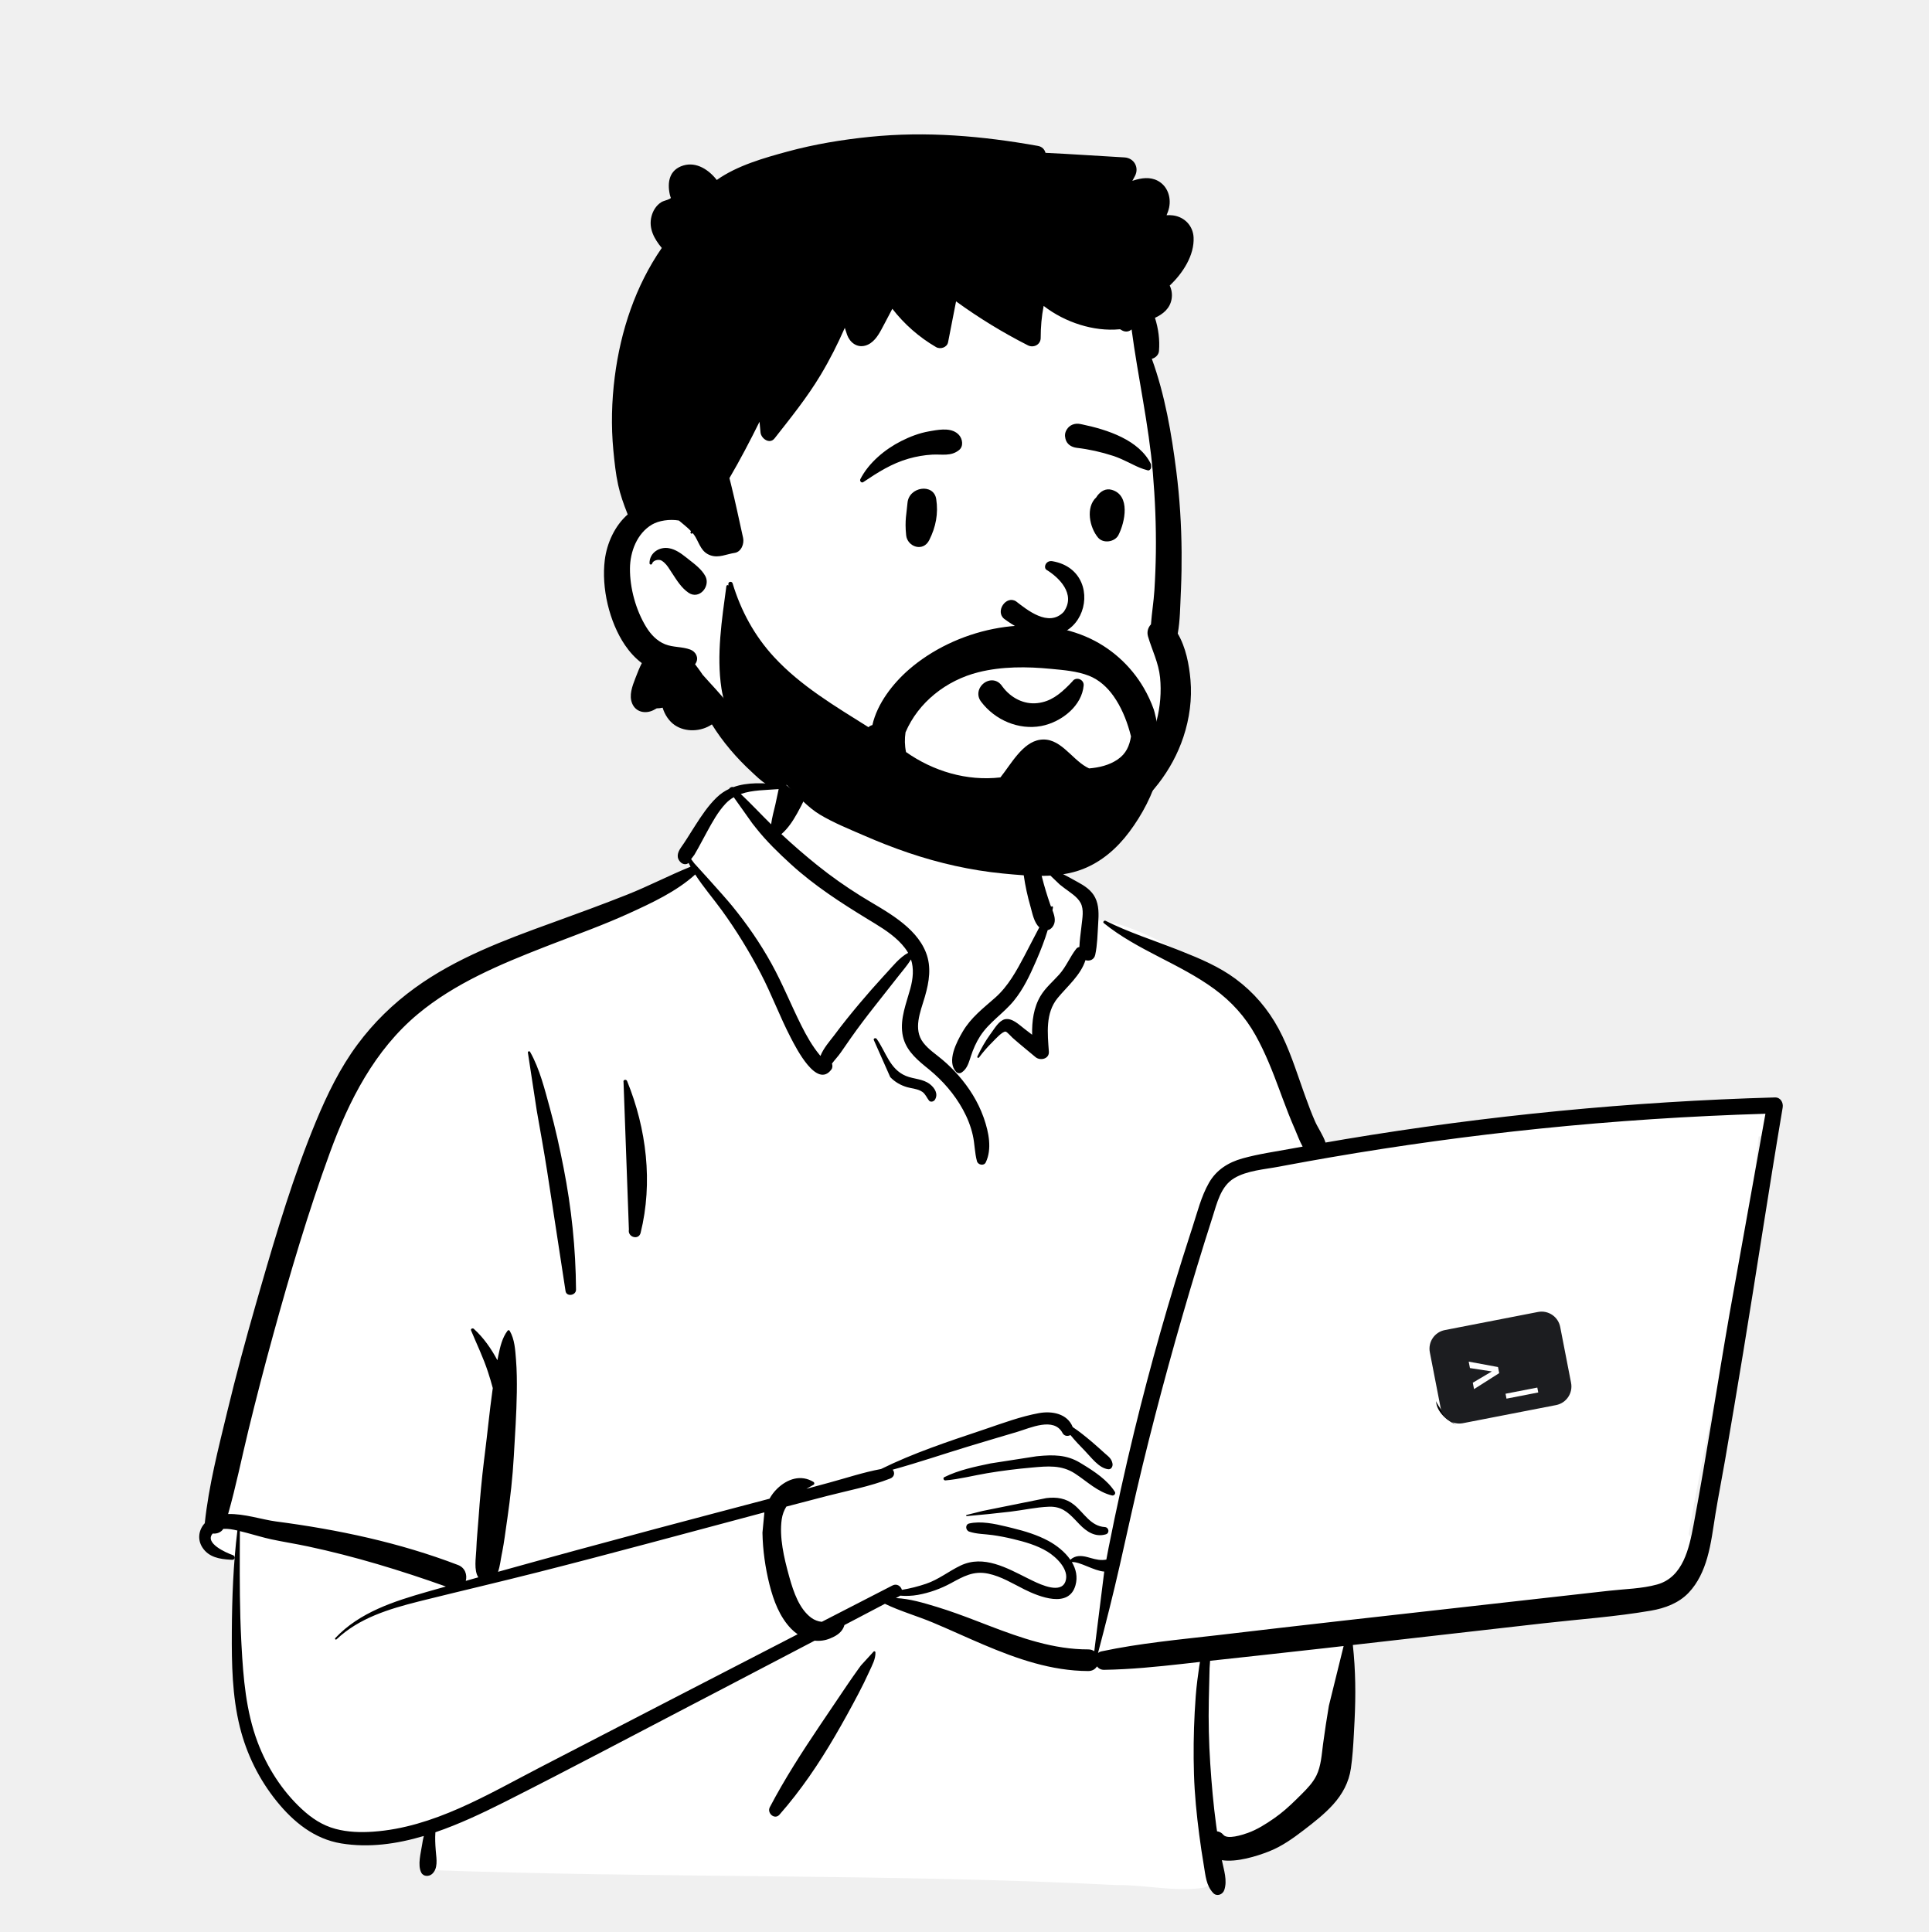
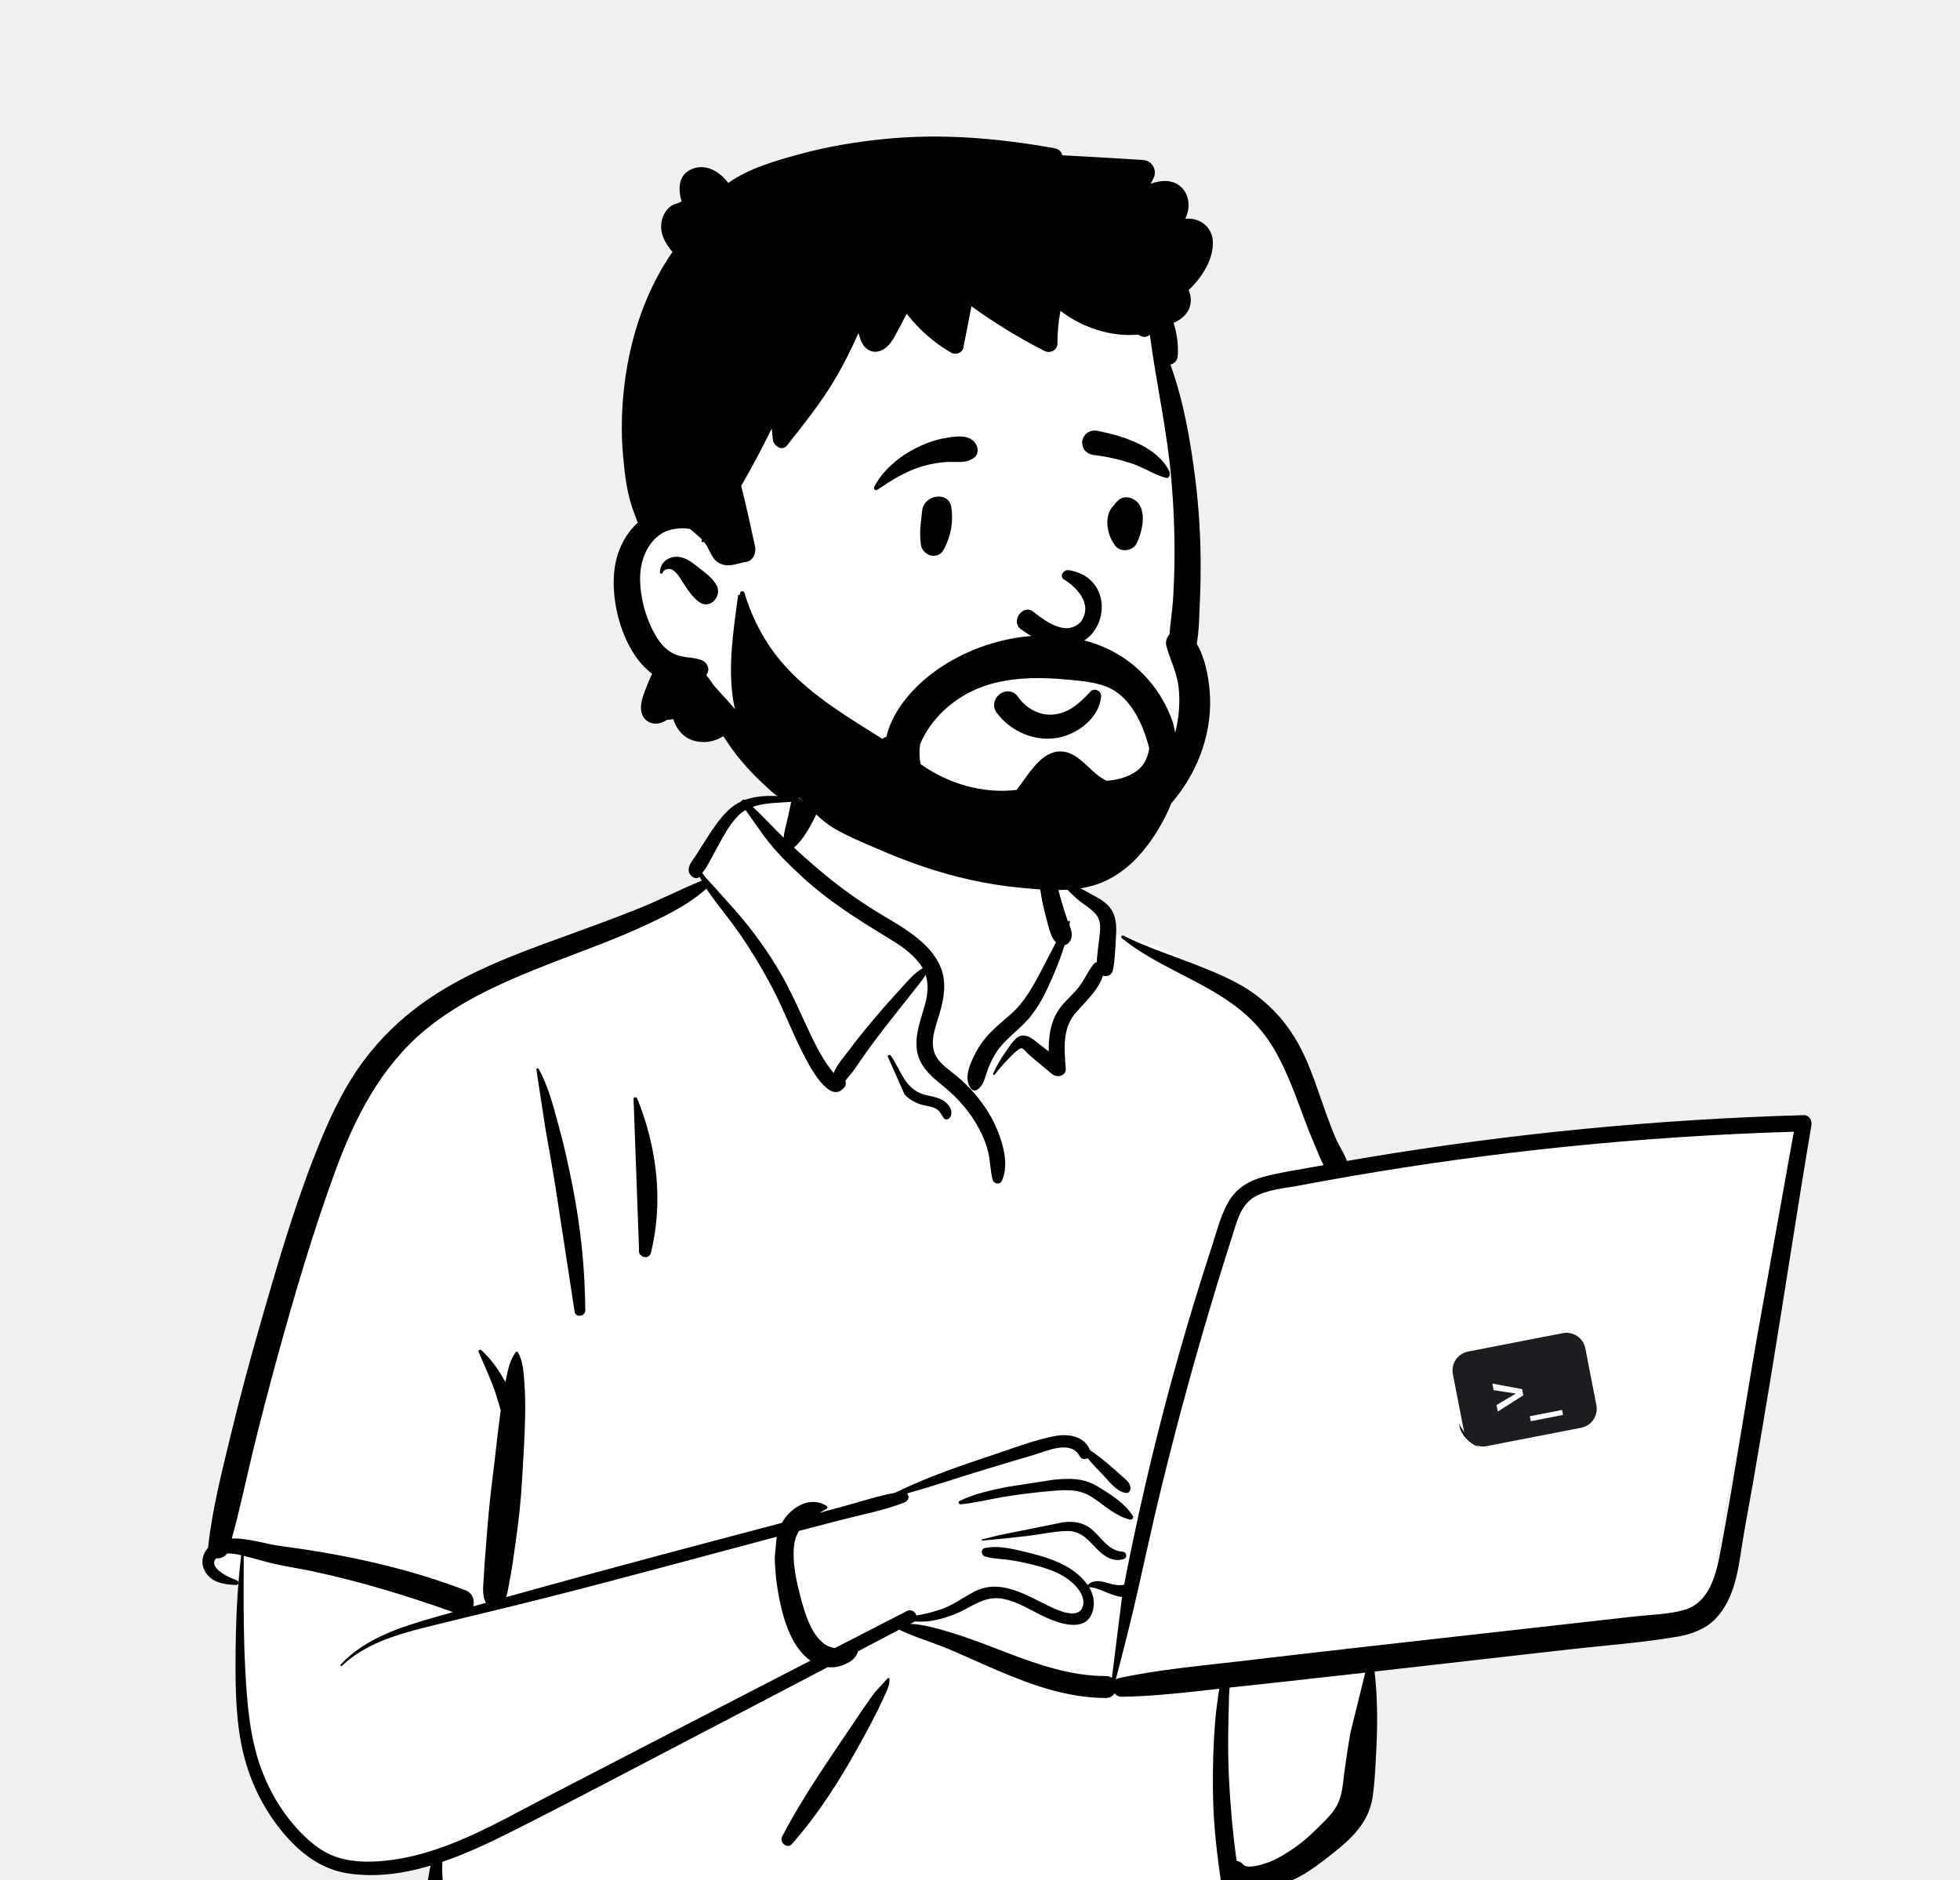
- <svg xmlns="http://www.w3.org/2000/svg" viewBox="40 150 1220 1222">
+ <svg xmlns="http://www.w3.org/2000/svg" viewBox="40 150 1220 1170">
  <svg x="147" y="639" width="818px" height="733px" viewBox="0 0 818 733" overflow="visible" version="1.1">
    <g id="body/mono/Macbook" stroke="none" stroke-width="1" fill="none" fill-rule="evenodd">
      <path d="M996.082,209.472 C981.802,210.874 967.523,212.274 953.243,213.676 C884.855,218.901 816.494,229.813 748.63,236.362 C746.94,233.612 743.633,234.065 741.625,235.976 C734.853,235.383 727.263,230.207 721.129,235.591 C720.93,235.563 720.731,235.53 720.53,235.511 C709.608,214.548 702.058,192.189 694.731,169.8 C690.054,156.035 683.761,142.71 672.134,133.468 C652.29,119.693 606.822,91.76 583.52,92.934 C583.134,88.762 581.189,84.462 577.996,81.684 C585.034,69.685 556.892,61.856 554.907,63.247 C556.18,23.159 537.323,-11.655 495.743,-19.638 C458.492,-27.4 405.51,-28.704 385.475,10.225 C383.273,9.977 360.762,9.86 358.584,10.104 C355.198,5.814 318.008,46.457 333.25,60.606 C196.978,120.888 119.493,113.695 81.775,283.164 C76.676,299.084 76.304,316.505 70.92,332.07 C51.764,376.801 36.226,424.432 32.359,473.104 C23.02,475.497 21.946,491.964 32.764,494.346 C36.896,495.257 40.351,496.501 43.364,498.86 C41.009,538.746 50.656,629.86 56.734,629.579 C69.127,669.022 124.409,680.154 163.546,666.293 C156.8,678.986 163.546,686.966 163.546,693.748 C304.373,699.076 458.353,696.008 599.141,703.315 C617.15,703.059 636.092,707.738 653.855,705.045 C664.688,702.448 664.706,685.415 653.718,683.309 L701.731,672.881 C700.658,672.476 721.522,658.598 737.291,632.665 C751.969,603.655 741.979,568.637 748.63,537.081 C800.574,532.833 853.378,531.017 904.753,522.22 C911.759,543.179 942.082,518.113 951.721,508.03 C951.709,508.014 951.697,507.999 951.685,507.983 C956.35,506.707 960.09,502.335 960.215,497.159 C963.487,492.485 964.173,485.897 961.036,481.38 C975.415,398.412 997.335,313.7 1005.258,229.952 C1008.059,229.332 1010.696,228.104 1012.933,226.212 L1012.751,226.031 C1016.54,221.807 1017.277,214.516 1010.961,210.927 C1005.865,208.029 1001.611,208.928 996.082,209.472 Z" id="🎨-Background" fill="#FFFFFF" />
      <path d="M388.072,1.183 C392.315,-9.479 406.658,-5.335 405.058,5.867 C404.101,12.578 400.426,19.665 397.125,25.546 C394.438,30.332 391.372,35.005 387.214,38.593 C394.615,45.496 402.296,52.148 410.171,58.465 C418.765,65.356 427.803,71.707 437.144,77.546 C445.334,82.665 453.896,87.201 461.616,93.043 C468.796,98.475 475.336,105.007 478.663,113.534 C482.209,122.614 480.668,131.991 478.057,141.066 L477.757,142.091 C475.091,151.082 470.474,161.918 476.875,170.388 C480.135,174.701 484.873,177.755 488.964,181.202 C492.599,184.266 496.012,187.597 499.142,191.177 C505.967,198.978 511.519,207.757 515.021,217.54 L515.335,218.428 C518.337,227.088 520.532,237.696 516.475,246.197 C515.311,248.635 511.557,247.843 510.904,245.47 C509.43,240.094 509.507,234.464 508.272,229.012 C506.986,223.341 504.846,217.959 502.05,212.868 C496.643,203.017 489.319,194.602 480.666,187.488 L478.076,185.382 C471.326,179.842 465.124,173.966 463.753,164.798 C462.288,154.988 466.217,145.644 468.745,136.361 C470.505,129.891 471.08,123.689 469.178,117.841 C466.853,121.636 463.68,125.239 461.171,128.452 C456.175,134.852 451.13,141.214 446.099,147.589 C440.942,154.125 435.911,160.763 431.12,167.575 C428.976,170.621 426.856,173.686 424.743,176.755 C423.154,179.06 420.938,181.364 419.207,183.716 C419.627,184.975 419.596,186.424 418.832,187.454 C409.647,199.864 396.58,173.97 393.173,167.429 C386.233,154.106 381.067,139.952 374.104,126.632 C366.889,112.823 358.673,99.383 349.517,86.778 C343.978,79.153 337.769,71.99 332.702,64.124 C320.765,74.948 305.058,82.204 290.63,88.784 C274.777,96.012 258.308,101.917 242.055,108.188 L237.254,110.053 C209.249,120.982 180.56,132.989 157.282,152.403 C129.929,175.215 113.748,207.012 101.701,239.938 C87.832,277.842 76.359,316.771 65.665,355.673 C60.191,375.579 54.998,395.574 50.117,415.632 C45.815,433.305 42.248,451.152 37.269,468.642 C47.368,468.286 58.888,472.195 67.51,473.325 C106.809,478.469 145.579,486.668 182.683,500.865 C187.266,502.62 188.591,507.197 187.594,510.906 C190.237,510.161 192.877,509.404 195.52,508.663 C192.625,504.226 194.007,496.293 194.235,491.376 L194.249,491.038 C194.482,484.485 195.194,477.925 195.655,471.384 C196.532,458.915 197.675,446.537 199.195,434.139 L199.583,431.039 C201.304,417.551 202.577,403.985 204.457,390.519 L204.679,388.978 C203.778,385.534 202.728,382.13 201.627,378.743 C198.694,369.717 194.553,361.223 190.923,352.481 C190.495,351.452 191.962,350.861 192.647,351.478 C198.792,357.007 203.674,364.022 207.596,371.358 C207.665,371.012 207.725,370.664 207.796,370.318 L208.243,368.116 C209.347,362.744 210.689,357.092 213.984,352.735 C214.335,352.272 215.03,352.175 215.362,352.735 C218.516,358.072 218.869,364.83 219.353,370.904 C219.903,377.774 219.971,384.731 219.875,391.62 C219.685,405.082 218.737,418.584 217.981,432.024 C217.239,445.233 215.782,458.273 213.905,471.352 L213.548,473.805 C212.631,480.03 211.88,486.332 210.669,492.514 L210.327,494.197 C209.68,497.264 209.282,501.587 207.994,505.178 C241.132,495.935 274.322,486.902 307.574,478.029 C331.606,471.615 355.664,465.298 379.712,458.94 C380.981,456.652 382.562,454.517 384.534,452.608 C391.031,446.315 399.64,443.509 407.538,448.351 C408.18,448.747 408.233,449.752 407.538,450.134 C406.024,450.961 404.509,451.808 403.019,452.692 L417.459,448.781 C428.252,445.856 439.175,442.202 450.221,440.163 C470.568,430.122 492.452,422.853 513.886,415.671 L516.412,414.816 C527.387,411.075 538.739,406.886 550.077,404.812 C558.379,403.293 568.122,405.125 571.461,413.63 C575.687,416.414 579.663,419.688 583.5,422.906 C586.274,425.233 588.933,427.705 591.636,430.113 L592.135,430.551 C594.346,432.469 596.097,433.754 596.639,436.807 C596.919,438.384 595.918,440.515 593.972,440.307 C588.021,439.67 583.183,432.772 579.146,428.652 C576.029,425.469 572.885,422.176 570.039,418.678 C568.38,419.58 566.106,419.418 565.051,417.418 C559.574,407.05 544.573,414.235 536.274,416.693 L524.384,420.213 C518.439,421.975 512.497,423.746 506.565,425.548 C490.26,430.498 474.036,436.039 457.584,440.587 C459.057,442.204 458.853,445.082 456.058,446.178 C443.18,451.231 429.051,453.844 415.673,457.31 C407.226,459.502 398.784,461.705 390.344,463.923 C388.897,466.267 387.856,468.918 387.418,472.005 C385.808,483.356 388.914,496.452 391.94,507.43 L392.395,509.068 C394.882,517.894 398.541,528.714 406.156,534.288 C408.015,535.646 410.382,536.592 412.769,536.807 C427.675,529.134 442.582,521.462 457.497,513.803 C460.26,512.385 462.812,514.306 463.433,516.59 C468.692,515.726 473.938,514.366 478.717,512.745 C486.748,510.017 493.017,504.817 500.546,501.219 C515.112,494.261 529.986,502.808 543.028,509.306 L546.034,510.784 C551.882,513.621 564.049,519.072 566.856,511.312 C569.569,503.803 560.989,495.779 555.447,492.401 C548.841,488.372 541.149,486.216 533.683,484.42 C529.419,483.394 525.105,482.557 520.764,481.945 C515.84,481.252 510.753,481.356 506.012,479.76 C503.656,478.967 503.295,475.226 506.012,474.608 C513.311,472.947 522.021,474.758 529.637,476.61 L533.617,477.591 C541.29,479.474 549.038,481.837 556.027,485.592 C561.109,488.325 566.472,492.474 569.976,497.555 C573.019,494.728 576.807,494.823 580.752,495.872 L582.893,496.467 C586.429,497.447 589.295,498.121 592.736,497.442 C593.196,494.94 593.662,492.435 594.16,489.932 C599.063,465.317 604.441,440.798 610.374,416.409 C620.607,374.341 632.449,332.735 645.799,291.555 L647.139,287.438 C650.218,278.019 652.697,267.757 657.66,259.104 C662.356,250.923 669.878,246.209 678.814,243.714 C688.957,240.881 699.614,239.399 709.96,237.487 C712.268,237.06 714.582,236.655 716.891,236.237 C714.939,232.712 713.482,228.711 712.17,225.64 L711.939,225.108 C709.12,218.68 706.587,212.135 704.141,205.556 L702.311,200.61 C697.895,188.699 693.336,176.984 687.126,165.844 C680.591,154.119 671.919,144.535 661.111,136.601 C639.072,120.425 612.51,112.174 591.135,94.888 C590.259,94.18 591.381,92.969 592.27,93.416 C606.703,100.668 622.284,105.6 637.297,111.504 L640.258,112.672 C652.123,117.376 664.173,122.496 674.443,130.112 C685.894,138.603 694.912,149.149 701.689,161.69 C708.37,174.053 712.643,187.889 717.356,201.094 L718.616,204.612 C720.517,209.887 722.481,215.147 724.731,220.281 C726.516,224.357 729.85,229.011 731.365,233.667 C735.51,232.947 739.654,232.226 743.803,231.534 C833.669,216.53 924.54,207.714 1015.614,205.135 C1019.177,205.034 1021.019,208.434 1020.495,211.542 C1011.755,263.223 1003.987,315.08 995.466,366.8 C991.745,389.373 987.952,411.93 984.068,434.474 C982.101,445.897 979.827,457.274 977.965,468.714 C976.461,477.952 975.369,487.262 972.787,496.286 C970.471,504.377 966.917,512.178 961.08,518.351 C954.788,525.005 946.005,528.226 937.165,529.749 C914.725,533.611 891.707,535.188 869.083,537.76 L748.636,551.463 C750.397,567.462 750.528,583.212 749.721,599.397 L749.26,608.232 C748.884,615.339 748.434,622.456 747.413,629.49 C746.134,638.312 742.097,645.784 736.153,652.374 C730.693,658.426 724.062,663.59 717.611,668.538 C710.914,673.676 703.995,678.635 696.122,681.812 L695.101,682.217 C688.194,684.914 675.237,689.09 665.797,687.563 C667.03,693.746 669.418,700.394 667.302,706.513 C666.319,709.354 662.605,710.77 660.328,708.354 C655.819,703.562 655.467,697.235 654.399,690.985 C653.288,684.481 652.331,677.953 651.48,671.41 C649.833,658.76 648.553,645.992 648.162,633.235 C647.76,620.133 647.914,607.013 648.62,593.924 C648.984,587.203 649.433,580.486 650.287,573.808 C650.65,570.961 651.023,568.111 651.447,565.269 C651.602,564.234 651.774,563.202 651.96,562.173 L641.149,563.393 C624.572,565.244 607.987,566.915 591.293,567.174 C589.317,567.205 587.795,566.304 586.802,564.994 C585.742,566.718 583.899,567.952 581.258,567.942 C557.944,567.856 536.235,560.232 515.03,551.249 C504.342,546.718 493.82,541.814 483.116,537.323 C473.125,533.131 462.445,530.14 452.695,525.418 L427.075,538.856 C426.887,539.518 426.646,540.143 426.389,540.665 C424.721,544.071 421.433,545.918 418.074,547.308 C414.849,548.646 411.51,549.062 408.257,548.725 C388.827,558.907 369.392,569.079 349.945,579.227 L330.493,589.367 C291.736,609.547 253.133,630.057 214.133,649.761 L211.262,651.207 C197.792,657.962 183.327,664.808 168.377,669.918 C168.112,673.702 168.28,677.381 168.596,681.386 L168.673,682.259 C169.119,686.992 170.074,692.922 166.278,696.292 C164.303,698.043 160.774,698.051 159.431,695.409 C156.994,690.617 159.183,683.064 159.954,677.86 C160.228,676.009 160.562,674.106 161.056,672.26 C143.918,677.361 126.261,679.836 108.822,676.971 C91.841,674.183 78.691,663.486 68.088,650.403 C56.9,636.596 48.949,620.505 44.682,603.255 C39.828,583.628 39.511,563.357 39.624,543.253 C39.745,521.843 40.538,500.329 43.142,479.063 C40.288,478.392 37.124,477.812 34.242,478.012 C32.813,480.298 30.044,481.26 27.541,480.962 C22.098,486.966 35.904,493.101 40.316,494.637 C41.847,495.171 41.684,497.659 39.916,497.584 L38.803,497.531 C31.986,497.168 24.943,496.004 20.934,489.668 C17.723,484.591 18.688,478.575 22.517,474.433 C25.046,450.522 31.091,427.236 36.718,403.911 C42.24,381.015 48.382,358.267 54.891,335.635 L57.809,325.504 C68.057,290.016 78.769,254.241 92.906,220.162 C99.965,203.147 108.097,186.444 119.12,171.607 C129.394,157.775 141.525,145.94 155.47,135.833 C181.465,116.987 211.967,105.6 241.937,94.751 L243.279,94.266 C258.81,88.647 274.303,82.963 289.656,76.876 C303.236,71.493 316.245,64.668 329.76,59.203 C329.32,58.407 328.897,57.6 328.488,56.785 L328.239,56.996 C328.196,57.03 328.152,57.062 328.106,57.093 C326.748,58.035 324.747,57.572 323.627,56.516 C320.464,53.531 321.535,50.219 323.646,47.124 L323.921,46.73 C326.502,43.114 328.805,39.289 331.188,35.541 L332.681,33.198 C336.681,26.936 340.884,20.633 346.217,15.457 C348.688,13.059 351.392,11.265 354.257,9.928 C354.012,9.411 356.159,8.351 356.769,8.884 C365.846,5.562 376.288,6.258 386.185,7.175 M742.808,552.125 L730.188,553.561 C716.304,555.14 702.415,556.668 688.524,558.181 L658.351,561.46 C658.274,563.179 658.066,564.861 658.028,566.16 C657.831,572.857 657.683,579.558 657.544,586.256 C657.265,599.684 657.572,613.125 658.456,626.528 C659.312,639.514 660.441,652.502 662.194,665.4 L662.553,667.979 L662.761,669.335 C664.192,669.472 665.598,670.153 666.768,671.549 C669.319,674.596 678.561,671.635 682.169,670.351 C688.105,668.239 693.693,664.67 698.851,661.092 C703.887,657.599 708.422,653.525 712.779,649.234 L716.345,645.707 C719.892,642.183 723.442,638.428 725.615,633.995 C728.562,627.982 728.943,620.602 729.808,614.054 C730.871,606 732.139,597.947 733.477,589.933 M376.454,467.584 L375.144,467.928 C327.594,480.562 280.113,493.57 232.417,505.647 C208.812,511.625 185.096,517.168 161.464,523.032 L157.637,523.988 C138.993,528.701 120.126,534.372 105.849,547.894 C105.322,548.393 104.556,547.628 105.052,547.098 C120.439,530.718 142.323,523.784 163.335,517.774 C167.22,516.663 171.108,515.577 174.994,514.472 C146.417,504.286 117.391,495.423 87.694,489.101 C80.046,487.474 72.311,486.279 64.669,484.644 C59.341,483.504 54.136,481.856 48.864,480.489 L44.717,479.445 L44.661,492.553 C44.592,511.118 44.625,529.668 45.572,548.231 L45.752,551.669 C46.857,572.326 48.582,593.413 55.913,612.89 C61.87,628.718 71.365,643.63 83.781,655.159 C90.064,660.991 96.82,665.533 105.169,667.774 C112.922,669.856 121.046,670.1 129.016,669.544 C167.244,666.878 201.274,646.111 234.482,628.917 C288.8,600.793 343.123,572.684 397.495,544.669 C396.024,543.664 394.64,542.506 393.382,541.206 C386.091,533.676 382.245,523.367 379.719,513.385 C377.029,502.759 375.421,491.37 375.235,480.399 M445.637,555.526 C446.117,555.268 446.673,555.591 446.695,556.133 C446.863,560.285 444.568,564.381 442.853,568.122 L442.672,568.522 C440.589,573.156 438.308,577.728 435.949,582.228 C431.234,591.219 426.334,600.114 421.22,608.883 C410.936,626.524 399.508,643.422 386,658.782 C382.949,662.252 377.931,657.803 379.889,654.067 C389.329,636.057 400.334,619.052 411.662,602.195 C417.333,593.755 423,585.307 428.727,576.905 C431.116,573.399 433.535,569.905 436.02,566.465 L437.52,564.408 M1009.591,215.45 C961.875,216.891 914.213,220.002 866.723,224.88 C822.558,229.415 778.553,235.452 734.798,242.977 C725.658,244.549 716.53,246.185 707.414,247.886 L701.946,248.915 C692.827,250.643 681.688,251.356 673.571,256.226 C665.011,261.361 662.698,272.094 659.851,280.943 C656.503,291.351 653.24,301.789 650.064,312.252 C637.457,353.796 625.939,395.699 615.665,437.878 C610.566,458.815 606.04,479.87 601.273,500.882 C597.037,519.553 592.362,538.011 587.48,556.495 C588.082,556.027 588.819,555.67 589.711,555.481 C613.958,550.322 638.71,548.079 663.32,545.229 L665.702,544.952 C691.16,541.957 716.62,538.986 742.093,536.121 L910.753,517.154 C920.699,516.037 931.356,515.885 941.035,513.216 C957.493,508.675 961.351,490.276 964.112,475.622 L964.196,475.18 C972.52,430.906 979.148,386.248 986.912,341.863 M591.404,505.029 C584.856,504.596 575.894,498.599 570.927,499.029 C573.534,503.406 574.712,508.397 573.208,513.726 C569.025,528.558 550.109,520.885 540.996,516.354 C533.525,512.636 526.312,508.089 518.04,506.348 C508.671,504.377 502.322,508.103 494.406,512.399 C487.904,515.926 480.824,518.458 473.541,519.769 C469.67,520.467 465.991,520.542 462.32,520.269 C462.099,520.449 461.851,520.616 461.567,520.765 L459.625,521.784 C468.406,522.187 477.349,524.896 485.522,527.378 C493.99,529.947 502.303,533.045 510.571,536.213 L518.706,539.34 C538.772,547.024 559.542,554.32 581.258,554.256 C582.818,554.253 584.097,554.684 585.105,555.389 M554.769,458.555 C561.238,457.764 567.209,458.611 572.378,462.822 C578.612,467.901 582.8,476.322 591.762,476.875 C594.375,477.036 594.982,480.711 592.385,481.478 C585.714,483.454 580.313,479.844 575.768,475.159 L572.712,471.966 C568.221,467.315 564.078,463.72 556.457,463.998 C548.295,464.296 540.119,466.182 532.01,467.14 C522.824,468.226 513.64,469.152 504.425,469.952 C503.997,469.988 503.924,469.315 504.325,469.216 L514.646,466.647 M548.524,432.108 L549.591,432.002 C558.985,431.089 567.576,431.054 575.965,436.107 L577.574,437.08 C585.138,441.678 593.371,447.094 598.101,454.537 C598.875,455.756 597.596,457.189 596.301,456.879 C587.21,454.697 580.564,448.027 572.919,443.035 C564.339,437.433 555.476,438.357 545.693,439.227 C536.221,440.07 526.754,441.228 517.375,442.807 C508.562,444.289 499.721,446.629 490.819,447.375 L490.821,447.357 C489.804,447.355 489.224,445.828 490.261,445.31 C499.295,440.799 509.758,438.664 519.585,436.603 M833.889,339.264 C832.981,334.921 838.323,332.906 840.799,336.351 L841.326,337.078 C846.675,344.406 854.411,353.602 854.017,362.923 C858.719,363.026 863.594,365.882 865.426,370.125 C866.273,372.089 866.56,374.414 866.373,376.822 C870.647,377.154 875.308,379.961 877.921,382.692 C882.252,387.221 882.594,393.622 879.487,398.913 C872.713,410.449 857.914,414.646 845.42,415.582 L844.975,415.615 C832.071,416.507 813.477,416.265 804.629,405.195 C796.094,394.515 805.527,385.87 815.2,381.175 C812.682,378.875 811.378,375.579 812.604,372.101 C814.757,365.99 822.358,363.63 826.653,359.382 C831.889,354.202 835.349,347.097 833.969,339.669 M840.981,348.654 C839.558,354.839 836.062,360.495 831.193,364.976 C829.331,366.69 827.294,368.216 825.13,369.527 L824.87,369.678 C822.95,370.757 818.229,372.776 818.592,375.195 C818.966,377.682 826.657,381.572 828.753,381.575 C829.23,381.575 829.5,382.32 829.013,382.536 C825.214,384.214 821.896,384.933 818.181,383.159 C815.699,385.693 813.288,388.315 810.9,390.914 C806.677,395.514 808.122,400.37 813.112,403.793 C821.13,409.296 833.318,409.161 842.673,408.762 C852.089,408.36 862.154,406.26 869.509,399.988 L869.83,399.708 C873.827,396.153 877.478,390.129 871.356,386.705 C868.959,385.365 866.369,385.443 864.093,384.791 C861.963,388.966 858.508,392.31 854.292,392.955 C850.885,393.477 848.538,389.194 851.638,387.146 L852.334,386.713 C856.226,384.229 859.547,380.403 859.459,375.421 C859.399,371.962 854.569,367.593 851.422,370.843 L851.278,370.998 C848.645,373.967 844.007,370.226 845.739,366.938 L845.822,366.788 M226.862,176.675 C226.85,175.932 227.895,175.654 228.26,176.297 C234.372,187.05 237.567,200.231 240.823,212.078 C244.233,224.488 246.986,237.024 249.459,249.652 C254.468,275.223 257.137,300.647 257.318,326.709 C257.343,330.43 251.281,331.42 250.688,327.607 C246.751,302.256 242.979,276.879 239.012,251.535 C237.016,238.788 234.693,226.09 232.47,213.381 M287.37,195.405 C286.92,193.922 289.078,193.426 289.63,194.782 C301.896,224.891 306.05,259.013 298.175,290.778 C296.97,295.637 289.853,293.532 290.762,288.734 M445.588,168.651 C445.526,167.541 446.967,167.366 447.51,168.13 C453.322,176.319 455.733,187.286 465.93,191.518 C471.021,193.631 476.75,193.263 481.248,196.832 C484.255,199.219 486.561,202.987 484.304,206.602 C483.576,207.77 481.538,208.355 480.55,207.086 C479.108,205.237 478.345,203.023 476.386,201.637 C473.623,199.682 469.897,199.561 466.729,198.642 C462.631,197.454 459.019,195.375 456.061,192.286 M542.686,32.067 C543.285,31.762 543.86,31.957 544.243,32.475 C544.79,33.213 544.723,33.931 544.053,34.437 C544.948,36.266 546.005,40.848 546.156,41.515 C546.768,44.219 547.419,46.907 548.1,49.593 C549.474,55.01 550.678,60.469 552.053,65.888 C553.511,71.632 555.248,77.315 557.181,82.916 C557.305,83.279 557.443,83.649 557.587,84.024 L557.807,84.592 L557.861,84.506 C558.254,83.885 559.072,84.319 558.975,84.975 C558.885,85.573 558.764,86.168 558.662,86.766 L558.864,87.302 C560.129,90.705 560.995,94.289 558.675,97.292 C557.807,98.415 556.852,99.08 555.662,99.278 C553.754,105.568 551.36,111.741 548.797,117.669 L548.046,119.4 C544.275,128.05 540.255,136.587 534.252,143.951 C527.698,151.991 518.683,157.481 512.974,166.291 C510.318,170.389 508.47,174.698 506.97,179.326 L506.406,181.083 C505.341,184.356 504.112,187.529 501.042,189.449 C500.062,190.061 498.594,189.866 497.804,189.031 C491.507,182.37 498.099,169.932 501.896,163.483 C507.174,154.515 514.813,148.778 522.462,142.012 C530.707,134.719 535.966,124.963 541.053,115.352 C544.169,109.464 547.177,103.449 550.344,97.535 C547.035,94.611 545.976,88.802 544.855,84.764 L544.753,84.402 C542.9,77.936 541.428,71.302 540.498,64.639 C539.603,58.232 539.229,51.918 539.466,45.475 L539.535,43.834 M554.988,62.559 C554.257,61.557 555.467,60.422 556.47,60.631 C562.568,61.892 568.53,65.583 574.004,68.568 L574.588,68.885 C578.957,71.241 583.353,74.127 585.647,78.704 C588.142,83.678 587.937,89.408 587.596,94.814 L587.564,95.32 C587.147,101.803 587.08,108.539 585.708,114.905 C585.006,118.163 582.055,119.081 579.532,118.311 C576.53,127.79 568.097,134.774 561.937,142.254 C554.083,151.79 555.561,164.665 556.382,176.15 C556.714,180.8 550.93,182.122 547.951,179.641 L541.086,173.938 C539.943,172.987 538.801,172.033 537.662,171.076 C536.687,170.255 535.72,169.428 534.762,168.591 L533.33,167.327 C532.695,166.759 529.894,163.63 529.075,163.5 C527.091,163.184 522.378,168.412 520.765,170.052 L520.561,170.257 C517.525,173.234 514.782,176.437 512.227,179.834 C511.757,180.458 510.838,179.94 511.174,179.219 C513.463,174.315 516.126,169.626 519.286,165.237 L519.925,164.364 C522.028,161.53 524.851,156.526 528.563,155.689 C533.096,154.667 537.622,159.213 540.919,161.735 L541.128,161.894 C542.697,163.071 544.248,164.269 545.796,165.475 C545.634,156.924 546.714,148.284 551.129,140.915 C554.242,135.718 558.906,131.869 562.897,127.403 C567.34,122.43 569.66,116.318 573.682,111.139 C574.2,110.473 574.914,110.114 575.687,110 C575.842,105.836 576.455,101.631 576.929,97.513 L577.066,96.28 C577.545,91.805 578.677,86.339 576.486,82.148 C574.416,78.189 569.668,75.395 566.151,72.709 L563.28,70.482 M357.074,15.241 C355.238,16.302 353.522,17.623 351.964,19.274 C347.063,24.474 343.56,30.944 340.149,37.167 C338.313,40.52 336.543,43.908 334.692,47.252 C333.887,48.708 333.06,50.147 332.223,51.584 C331.836,52.245 330.685,53.562 330.115,54.373 C330.749,55.26 331.404,56.134 332.072,56.998 C332.327,57.328 349.907,76.479 356.036,83.975 C365.42,95.456 373.808,107.582 380.978,120.562 C388,133.274 393.346,146.732 399.851,159.689 C403.108,166.175 406.743,172.617 411.378,178.231 C411.558,178.45 411.747,178.656 411.93,178.873 C413.698,174.094 418.231,168.977 420.457,166.039 L420.666,165.762 C425.714,158.956 431.046,152.355 436.495,145.865 C441.471,139.94 446.573,134.143 451.799,128.441 L453.764,126.308 C457.406,122.374 462.031,116.49 467.361,113.68 C466.789,112.662 466.128,111.654 465.368,110.66 C460.375,104.135 453.315,99.399 446.349,95.125 L441.832,92.378 C424.804,82.001 408.041,71.143 393.259,57.66 C385.438,50.526 377.724,43.053 371.151,34.733 L368.826,31.79 M385.486,10.104 C377.512,10.773 368.901,10.614 361.531,13.211 C368.082,19.404 374.31,26.091 380.707,32.389 C381.276,28.13 382.44,23.922 383.425,19.77" id="🖍-Ink" fill="#000000" />
    </g>
  </svg>
  <svg x="372" y="180" width="473px" height="567px" viewBox="0 0 473 567" version="1.1">
    <g id="head/mono/Short-5" stroke="none" stroke-width="1" fill="none" fill-rule="evenodd">
      <path d="M242.041,75.26 C298.822,75.26 357.552,119.272 378.365,147.357 C395.864,170.97 405.286,277.745 405.286,349.905 C405.286,364.997 413.615,393.446 411.184,407.882 C402.278,460.781 363.475,505.146 286.677,505.146 C209.878,505.146 154.815,474.704 97.733,392.973 C70.036,392.973 56.613,371.733 56.415,338.214 C56.287,315.868 65.2,300.63 83.152,292.5 C76.751,204.314 81.611,148.741 97.733,125.782 C121.914,91.342 185.261,75.26 242.041,75.26 Z" id="🎨-Background" fill="#FFFFFF" />
      <path d="M218.147,56.556 C253.996,52.926 289.127,55.976 324.457,62.287 C327.156,62.776 328.687,64.547 329.255,66.676 C345.897,67.436 362.557,68.657 379.175,69.567 C385.207,69.897 388.625,75.856 385.875,81.237 C385.327,82.306 384.755,83.346 384.175,84.386 L384.904,84.146 C389.904,82.542 395.304,81.751 400.175,84.297 C406.375,87.537 408.807,94.686 407.437,101.266 C407.086,102.946 406.497,104.556 405.827,106.127 C407.187,106.037 408.557,106.067 409.916,106.247 C417.156,107.207 422.536,112.757 422.916,120.147 C423.476,131.306 416.286,142.627 407.817,150.616 C409.046,153.147 409.517,156.127 409.005,159.147 C407.986,165.117 403.587,168.692 398.49,171.024 C400.615,177.775 401.62,184.833 401.027,192.046 C400.829,194.454 398.724,196.443 396.5,196.931 C404.786,219.745 408.981,244.239 411.997,268.106 C414.147,285.087 415.207,302.167 415.336,319.276 C415.399,327 415.271,334.733 414.947,342.459 L414.817,345.356 C414.416,353.707 414.397,362.476 412.897,370.737 C418.017,379.446 420.077,390.257 420.947,400.016 C422.026,412.096 420.317,424.556 416.505,436.047 C402.125,479.466 358.726,506.866 315.135,513.987 C274.786,520.577 228.096,511.707 204.517,475.056 C204.147,474.476 204.936,473.997 205.397,474.377 C222.267,488.096 241.835,494.216 263.096,497.196 C299.856,502.337 341.175,493.616 370.675,470.497 C384.836,459.397 395.046,443.237 399.536,425.846 C401.827,416.957 402.616,407.686 401.716,398.537 C400.796,389.257 396.687,381.337 394.096,372.567 C393.226,369.606 394.147,366.856 395.957,364.897 C396.466,357.776 397.666,350.596 398.125,343.497 C398.635,335.426 398.947,327.356 399.057,319.276 C399.267,302.516 398.567,285.726 397.156,269.037 C394.577,238.476 387.726,208.657 383.707,178.356 C382.218,179.691 380.084,180.239 377.848,179.073 L377.616,178.946 L376.397,178.247 C376.327,178.247 376.247,178.257 376.175,178.266 C367.827,179.077 359.166,177.917 351.166,175.426 C342.796,172.827 335.026,168.827 328.086,163.497 C326.767,170.186 326.216,176.946 326.207,183.766 C326.197,188.026 321.687,190.237 318.106,188.417 C302.236,180.356 287.077,171.067 272.687,160.627 C271.005,169.237 269.327,177.846 267.635,186.466 C266.986,189.787 262.755,191.127 260.046,189.547 C249.267,183.276 239.957,175.067 232.376,165.306 C230.863,168.2 229.345,171.093 227.817,173.981 L225.517,178.306 C223.246,182.556 220.207,187.257 215.237,188.616 C209.976,190.056 205.585,186.647 203.816,181.886 C203.276,180.407 202.776,178.886 202.316,177.356 C197.835,187.587 192.776,197.587 187.056,207.127 C178.476,221.436 168.175,234.186 157.906,247.266 C154.786,251.237 149.446,247.446 149.017,243.587 C148.767,241.317 148.556,239.037 148.375,236.766 C142.392,248.842 136.148,260.805 129.345,272.421 L130.319,276.238 L130.319,276.238 C133.125,287.516 135.457,298.874 137.99,310.212 C138.809,313.87 136.864,319.1 132.59,319.723 C127.484,320.467 122.653,323.076 117.424,321.281 C111.721,319.323 110.594,314.394 107.901,309.722 C107.365,308.791 106.74,307.936 106.067,307.124 L105.897,307.346 L105.897,307.346 C105.477,307.897 104.477,307.297 104.727,306.667 L105.019,305.939 L105.019,305.939 C102.707,303.484 99.939,301.436 97.394,299.233 C91.346,298.214 84.543,299.33 80.376,301.787 C70.885,307.386 66.526,318.926 66.436,329.537 C66.326,341.957 70.175,355.917 76.675,366.537 C79.537,371.207 83.457,375.426 88.635,377.497 C93.776,379.556 99.347,378.917 104.576,380.856 C108.037,382.147 110.166,385.987 108.076,389.466 C107.936,389.707 107.776,389.926 107.626,390.157 L109.181,392.221 C110.251,393.651 111.367,395.183 112.406,396.776 C115.067,399.837 117.867,402.787 120.576,405.797 C125.585,411.346 130.446,417.047 135.375,422.676 C140.026,427.987 144.946,432.976 150.017,437.886 C154.806,442.537 160.786,446.446 165.186,451.407 C169.465,456.247 170.626,464.696 163.585,467.497 C155.796,470.603 148.901,463.323 143.657,458.469 L143.436,458.266 C133.825,449.421 125.144,439.313 118.251,428.184 C111.424,432.832 101.547,433.276 94.749,428.629 C91.171,426.184 88.425,422.075 87.091,417.605 C85.834,417.887 84.576,418.052 83.35,418.033 C82.719,418.399 82.087,418.755 81.447,419.087 C76.376,421.726 70.147,420.547 67.826,414.936 C65.714,409.842 67.891,404.057 69.794,399.15 L70.186,398.136 C71.266,395.337 72.457,392.287 73.936,389.417 C69.817,386.317 66.296,382.466 63.316,378.087 C53.306,363.337 48.306,341.766 50.517,324.167 C51.846,313.547 56.836,302.547 65.005,295.386 L64.707,294.606 L64.707,294.606 C62.416,288.797 60.336,282.966 58.986,276.827 C57.407,269.647 56.636,262.207 55.937,254.897 C54.456,239.457 54.856,223.667 56.827,208.287 C60.526,179.337 69.906,150.917 86.556,126.827 C81.835,121.176 78.097,114.526 80.046,106.877 C80.936,103.366 82.966,100.037 86.026,98.026 C87.716,96.917 89.727,96.747 91.416,95.827 L91.925,95.547 C92.667,95.114 92.099,95.16 91.656,93.147 C89.906,85.106 91.356,77.337 100.207,74.667 C108.537,72.157 116.416,77.487 121.347,83.837 C134.246,74.686 151.246,69.897 166.196,65.827 C183.196,61.216 200.636,58.337 218.147,56.556 Z M78.807,326.256 C78.746,319.706 84.956,315.666 91.067,316.737 C95.17,317.451 98.593,319.9 101.808,322.431 L103.375,323.671 C107.289,326.744 111.783,330.057 114.116,334.407 C117.536,340.827 110.307,349.466 103.557,344.966 C98.927,341.863 95.959,336.891 92.921,332.273 L92.607,331.796 C91.227,329.726 90.017,327.526 88.126,325.866 L87.717,325.508 C87.096,324.979 86.429,324.495 85.626,324.266 C84.078,323.821 81.21,324.444 80.527,326.288 L80.466,326.476 C80.216,327.407 78.817,327.206 78.807,326.256 Z" id="🖍-Ink" fill="#000000" />
    </g>
  </svg>
  <svg x="531" y="366" width="289px" height="293px" viewBox="0 0 289 293" version="1.1">
    <g id="face/Smile" stroke="none" stroke-width="1" fill="none" fill-rule="evenodd">
      <path d="M146.587,240.927 C139.864,238.184 133.866,233.61 129.481,227.766 C127.957,225.735 127.561,223.59 127.881,221.628 C128.241,219.421 129.546,217.422 131.326,216.081 C133.112,214.735 135.345,214.072 137.504,214.41 C139.381,214.704 141.248,215.731 142.727,217.862 L143.035,218.288 C145.642,221.815 149.04,224.709 152.91,226.574 C156.641,228.372 160.814,229.211 165.132,228.723 C173.356,227.794 179.024,223.346 185.049,217.307 C185.796,216.544 186.543,215.758 187.294,214.959 C187.768,214.234 188.426,213.769 189.157,213.524 C189.968,213.253 190.886,213.269 191.726,213.562 C192.537,213.845 193.262,214.381 193.748,215.095 C194.209,215.773 194.471,216.61 194.386,217.574 C193.835,223.833 190.562,229.419 185.914,233.806 C180.752,238.677 173.909,242.047 167.466,243.229 C160.368,244.531 153.136,243.598 146.587,240.927 L146.587,240.927 Z M170.814,144.367 C178.366,148.957 189.872,159.66 181.748,171.04 C172.186,181.073 158.419,169.569 151.634,164.366 C145.343,160.334 138.275,170.705 144.112,175.413 C193.136,211.708 213.031,145.567 174.634,138.97 C170.406,138.243 168.836,142.947 170.814,144.367 Z M82.963,102.146 C83.798,91.79 99.57,89.438 101.139,99.686 C102.544,108.866 100.89,117.299 96.755,125.564 C92.804,133.46 82.874,129.777 82.123,122.587 C81.116,112.949 82.444,108.589 82.963,102.146 Z M203.027,97.561 C205.226,94.681 208.401,92.716 212.205,93.826 C224.09,97.299 220.587,114.172 216.413,122.385 C214.145,126.846 206.814,127.977 203.501,124.049 C198.101,117.645 195.515,104.856 202.38,98.549 C202.566,98.222 202.773,97.894 203.027,97.561 Z M96.588,56.831 L98.465,56.502 C104.273,55.497 111.494,54.532 115.603,59.202 C117.782,61.678 118.532,66.279 115.603,68.65 C110.451,72.82 104.755,71.204 98.581,71.556 C93.493,71.849 88.603,72.691 83.702,74.091 C72.95,77.165 64.189,82.775 55.006,88.934 C53.801,89.743 52.571,88.201 53.146,87.075 C58.447,76.692 68.72,68.162 79.01,62.964 C84.502,60.188 90.512,57.886 96.588,56.831 Z M192.193,52.179 L193.63,52.473 C209.267,55.742 229.583,62.271 236.988,77.631 C237.271,79.803 236.972,80.268 236.73,80.572 L236.649,80.674 C236.45,80.933 236.29,81.291 235.349,81.587 C235.088,81.525 234.824,81.459 234.557,81.389 C231.163,80.499 228.477,79.274 225.877,78.002 L223.058,76.613 C219.788,75.01 216.488,73.465 212.992,72.324 C205.53,69.89 197.854,68.175 190.06,67.26 C188.37,67.062 186.744,66.491 185.46,65.514 C184.242,64.587 183.311,63.302 182.887,61.596 C182.337,59.386 182.495,57.714 183.681,55.721 C184.572,54.224 185.847,53.187 187.311,52.591 C188.804,51.984 190.504,51.841 192.193,52.179 Z" id="🖍-Ink" fill="#000000" />
    </g>
  </svg>
  <svg x="495" y="518" width="280px" height="230px" viewBox="0 0 280 230" version="1.1">
    <g id="facial-hair/Full" stroke="none" stroke-width="1" fill="none" fill-rule="evenodd">
      <path d="M117.725,95.193 C125.821,76.226 143.492,62.286 163.836,57.189 C178.777,53.456 194.456,53.576 209.686,55.057 C217.665,55.828 226.224,56.46 233.744,59.423 C240.165,61.955 245.398,66.74 249.333,72.357 C254.017,79.013 257.202,86.631 259.439,94.439 C259.757,95.549 260.056,96.668 260.334,97.792 C259.362,103.683 257.296,108.697 251.84,112.401 C246.515,116.018 240.161,117.498 233.827,118.023 C233.206,117.725 232.606,117.419 232.056,117.104 C222.186,111.454 215.239,98.102 202.782,99.909 C191.665,101.523 184.346,115.511 177.735,123.713 C156.513,126.186 135.307,119.809 118.04,107.674 C117.163,103.521 117.113,99.332 117.725,95.193 M274.758,80.805 C273.06,76.041 270.922,71.427 268.388,67.08 C260.009,52.706 247.146,41.252 231.876,34.705 C195.754,19.239 149.016,30.142 119.845,55.508 C109.88,64.179 99.805,76.922 96.758,90.628 C95.848,90.808 94.989,91.282 94.282,91.949 C73.206,78.679 51.502,65.913 34.518,47.519 C22.185,34.155 13.606,18.339 8.353,0.959 C7.924,-0.471 5.617,-0.262 5.687,1.321 C5.707,1.691 5.727,2.061 5.747,2.431 C5.527,1.75 4.488,2.101 4.408,2.761 C1.582,23.874 -1.953,46.258 1.302,67.48 C3.25,80.144 9.002,89.415 16.692,99.426 C24.931,110.156 34.259,120.137 43.796,129.708 C49.848,135.783 56.17,142.791 63.58,147.246 C72.198,152.421 81.975,156.356 91.173,160.35 C100.531,164.424 110.028,168.188 119.705,171.451 C139.049,177.998 159.043,182.523 179.386,184.505 C195.674,186.087 214.289,187.81 229.899,181.682 C241.863,176.987 251.52,168.499 259.18,158.287 C267.519,147.166 274.111,134.497 277.755,121.138 C281.542,107.261 275.556,83.042 274.758,80.805" id="🖍-Ink" fill="#000000" />
    </g>
  </svg>
  <g transform="rotate(-11 989 1015)">
    <circle cx="989" cy="1015" r="46" fill="#FFFFFF" />
    <rect x="947" y="985" width="84" height="60" rx="12" fill="#1C1D20" />
    <text x="989" y="1027" text-anchor="middle" font-family="ui-monospace, Menlo, monospace" font-size="34" font-weight="700" fill="#FFFFFF">&gt;_</text>
  </g>
</svg>
